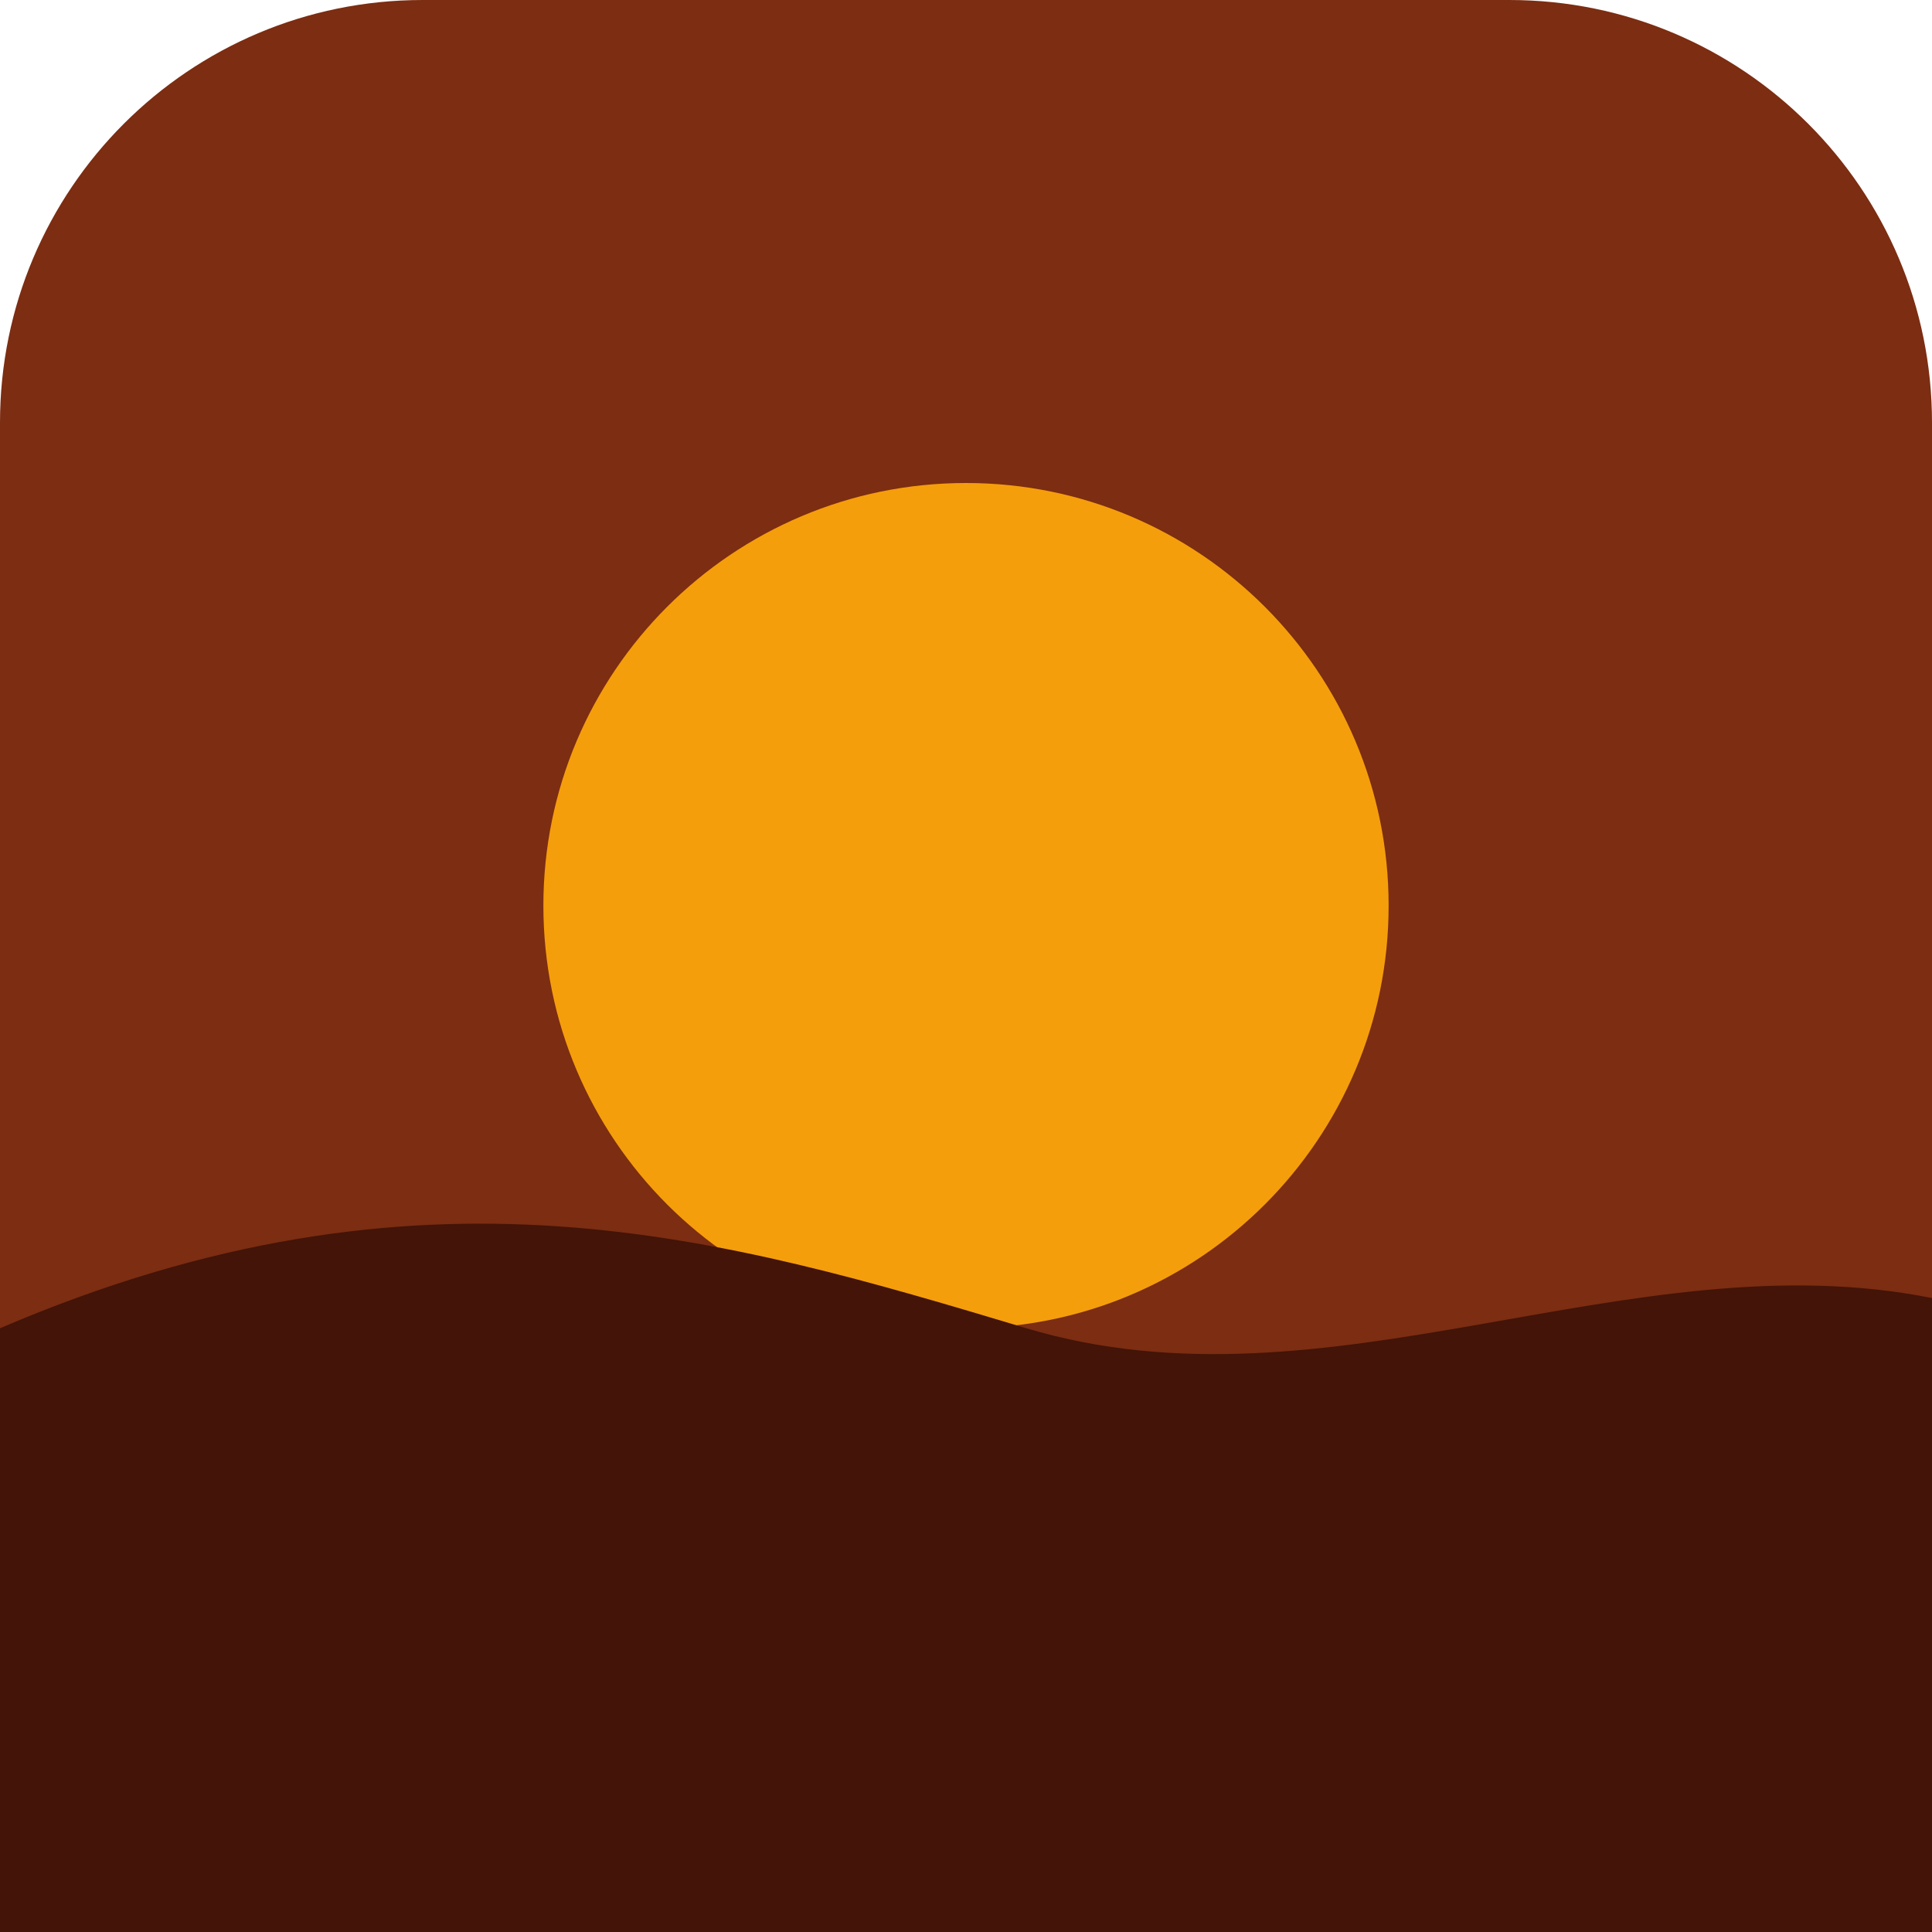
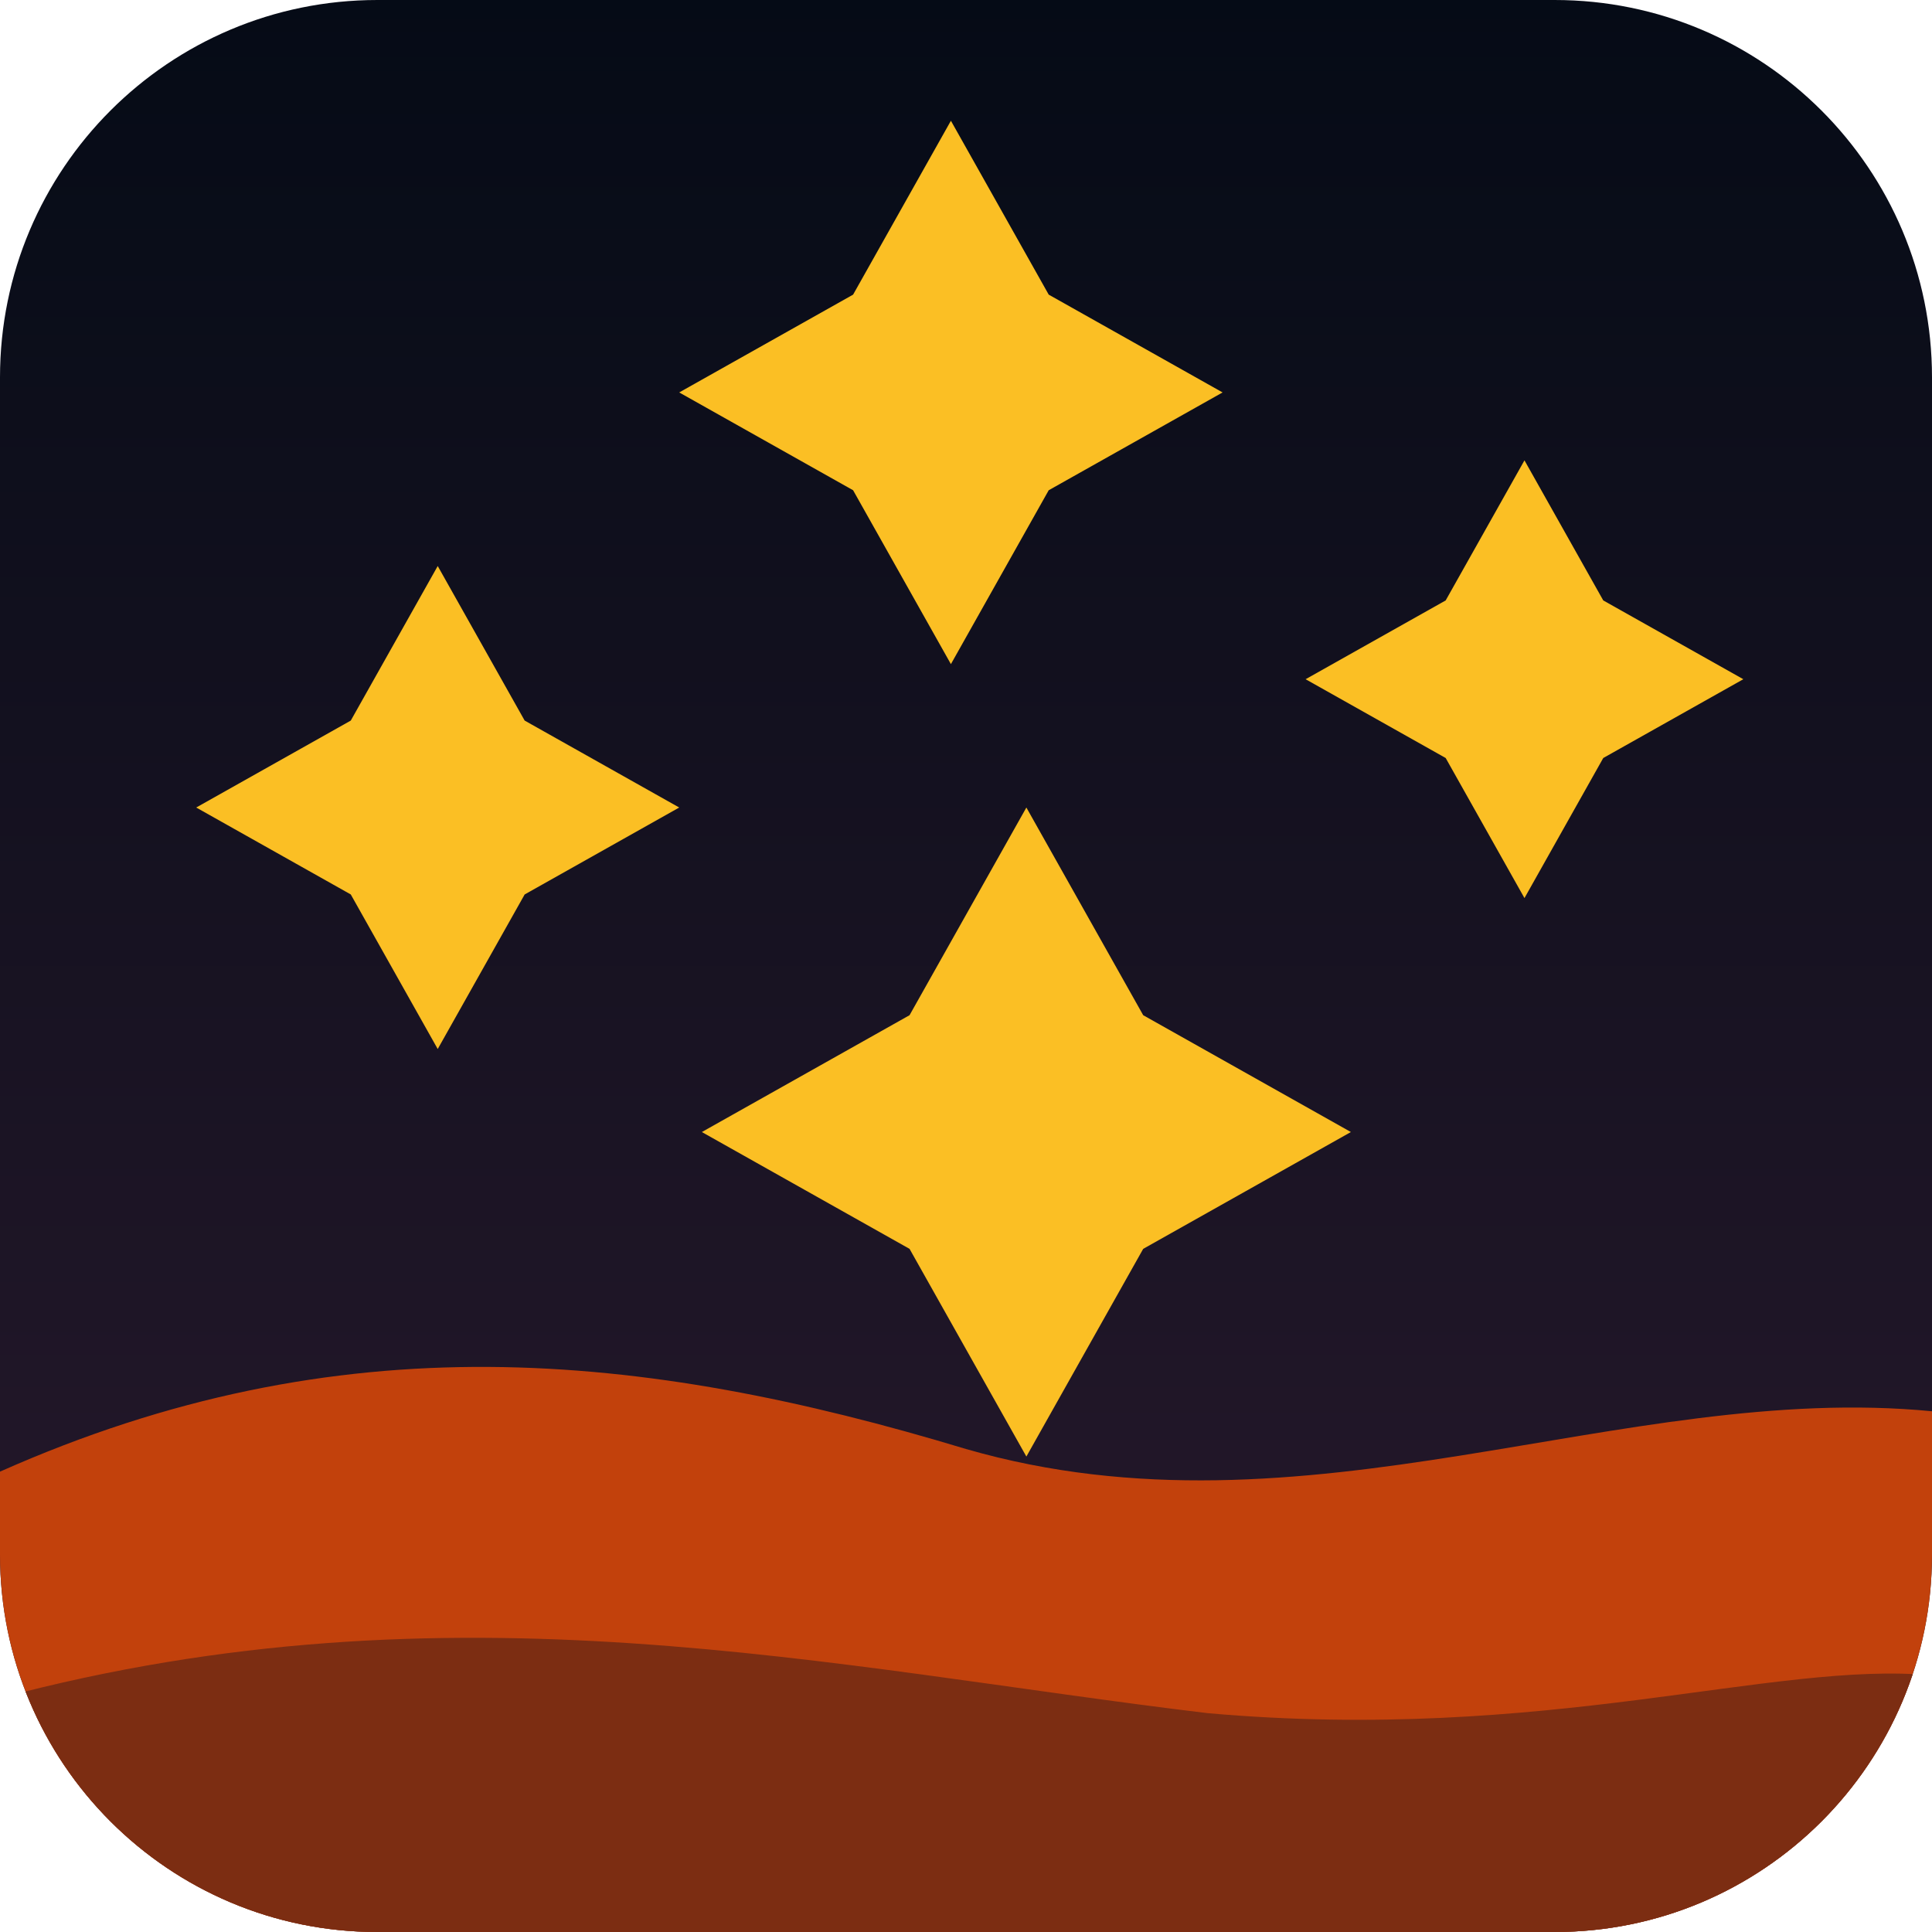
- <svg xmlns="http://www.w3.org/2000/svg" viewBox="0 0 64 64" width="64" height="64">
-   <rect width="64" height="64" rx="14" fill="#7c2d12" />
-   <circle cx="32" cy="30" r="14" fill="#f59e0b" />
-   <path d="M0 44 C14 38 24 41 34 44 C44 47 54 41 64 43 L64 64 L0 64 Z" fill="#431407" />
+ <svg xmlns="http://www.w3.org/2000/svg" viewBox="0 0 512 512" width="512" height="512" role="img" aria-label="NomadMate">
+   <defs>
+     <clipPath id="fvClip">
+       <rect width="512" height="512" rx="100" />
+     </clipPath>
+     <linearGradient id="fvSky" x1="0" y1="0" x2="0" y2="1">
+       <stop offset="0" stop-color="#050b16" />
+       <stop offset="1" stop-color="#2a1a2e" />
+     </linearGradient>
+     <path id="fvStar" d="M0 -1 L0.36 -0.36 L1 0 L0.36 0.36 L0 1 L-0.36 0.36 L-1 0 L-0.36 -0.36 Z" />
+   </defs>
+   <g clip-path="url(#fvClip)">
+     <rect width="512" height="512" fill="url(#fvSky)" />
+     <g fill="#fbbf24">
+       <use href="#fvStar" transform="translate(252 104) scale(72)" />
+       <use href="#fvStar" transform="translate(272 300) scale(86)" />
+       <use href="#fvStar" transform="translate(116 214) scale(64)" />
+       <use href="#fvStar" transform="translate(404 180) scale(58)" />
+     </g>
+     <path d="M0 390 C90 350 170 358 256 384 C346 410 430 366 512 374 L512 512 L0 512 Z" fill="#c2410c" />
+     <path d="M0 450 C120 418 220 442 320 454 C410 462 470 440 512 444 L512 512 L0 512 Z" fill="#7c2d12" />
+   </g>
</svg>
